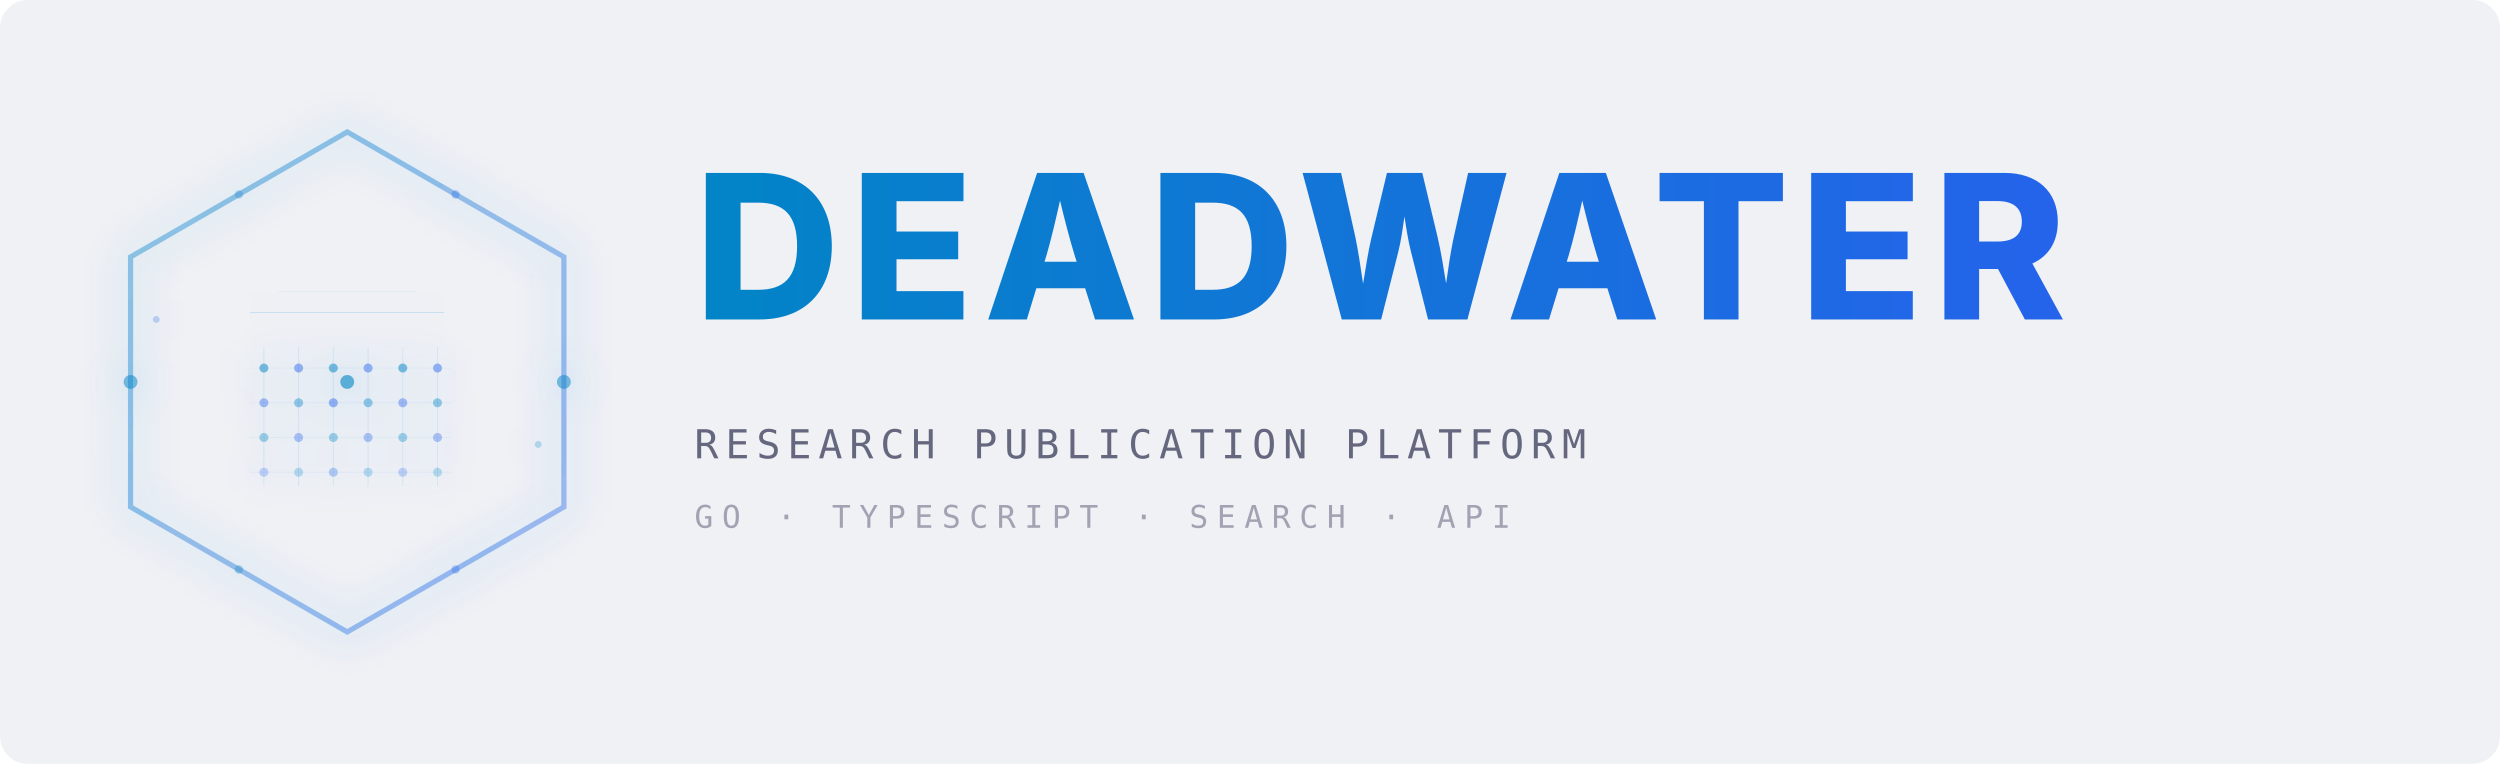
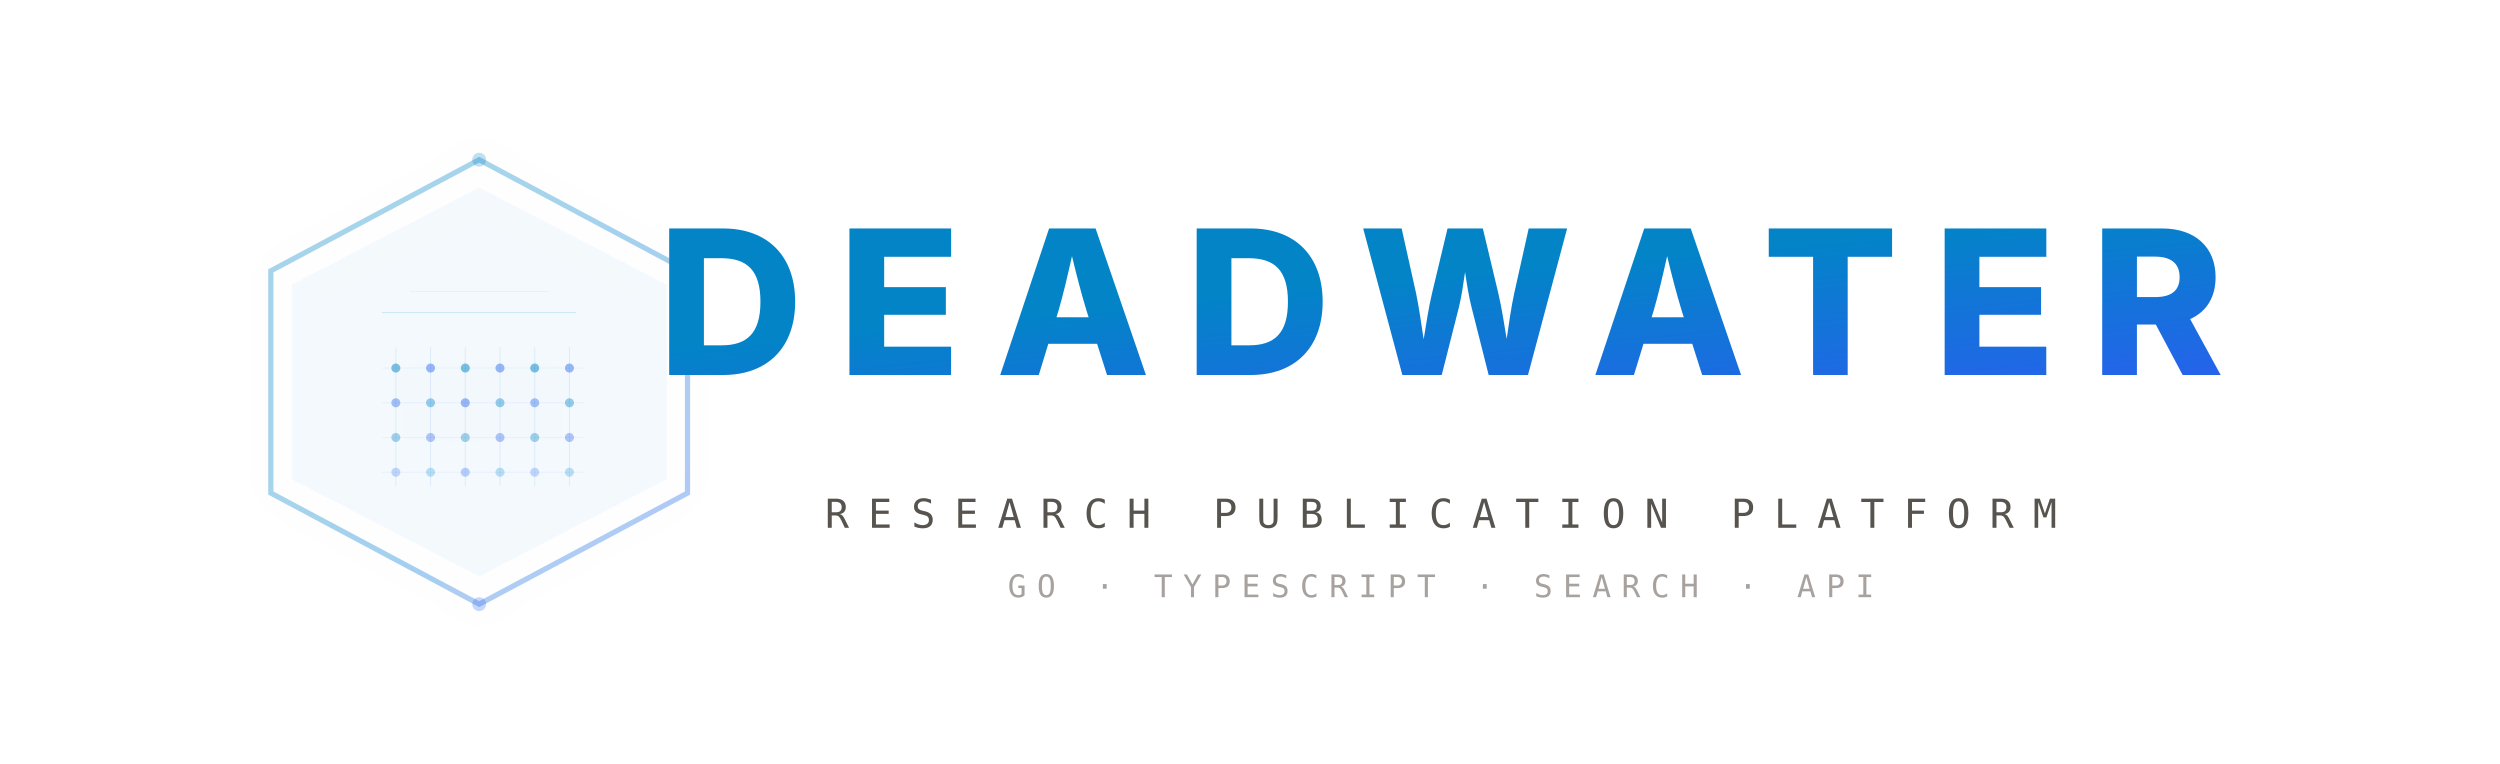
- <svg xmlns="http://www.w3.org/2000/svg" viewBox="0 0 720 220">
+ <svg xmlns="http://www.w3.org/2000/svg" viewBox="0 0 720 220" fill="none">
  <defs>
-     <linearGradient id="accentGrad" x1="0%" y1="0%" x2="100%" y2="100%">
+     <linearGradient id="g1" x1="0%" y1="0%" x2="100%" y2="100%">
      <stop offset="0%" stop-color="#0284c7" />
+       <stop offset="40%" stop-color="#0284c7" />
      <stop offset="100%" stop-color="#2563eb" />
    </linearGradient>
-     <linearGradient id="textGrad" x1="0%" y1="0%" x2="100%" y2="0%">
+     <linearGradient id="g2" x1="0%" y1="100%" x2="100%" y2="0%">
+       <stop offset="0%" stop-color="#2563eb" />
+       <stop offset="100%" stop-color="#0284c7" />
+     </linearGradient>
+     <linearGradient id="g3" x1="0%" y1="0%" x2="0%" y2="100%">
      <stop offset="0%" stop-color="#0284c7" />
+       <stop offset="50%" stop-color="#0284c7" />
      <stop offset="100%" stop-color="#2563eb" />
    </linearGradient>
-     <filter id="glow">
-       <feGaussianBlur stdDeviation="3" result="blur" />
-       <feComposite in="SourceGraphic" in2="blur" operator="over" />
-     </filter>
-     <filter id="softGlow">
-       <feGaussianBlur stdDeviation="6" result="blur" />
-       <feMerge>
-         <feMergeNode in="blur" />
-         <feMergeNode in="SourceGraphic" />
-       </feMerge>
+     <filter id="softglow" x="-30%" y="-30%" width="160%" height="160%">
+       <feGaussianBlur in="SourceAlpha" stdDeviation="6" result="blur" />
+       <feFlood flood-color="#0284c7" flood-opacity="0.1" result="color" />
+       <feComposite in="color" in2="blur" operator="in" result="shadow" />
+       <feComposite in="SourceGraphic" in2="shadow" operator="over" />
    </filter>
  </defs>
-   <rect width="720" height="220" fill="#eff1f5" rx="8" />
-   <g transform="translate(100, 110)" filter="url(#softGlow)">
-     <polygon points="0,-72 62.4,-36 62.4,36 0,72 -62.4,36 -62.4,-36" fill="none" stroke="url(#accentGrad)" stroke-width="1.5" opacity="0.4" />
-     <circle cx="0" cy="0" r="2" fill="#0284c7" opacity="0.6" />
-     <circle cx="-62.4" cy="0" r="2" fill="#0284c7" opacity="0.5" />
-     <circle cx="62.4" cy="0" r="2" fill="#0284c7" opacity="0.5" />
-     <circle cx="31.2" cy="-54" r="1.2" fill="#2563eb" opacity="0.35" />
-     <circle cx="-31.2" cy="-54" r="1.2" fill="#0284c7" opacity="0.3" />
-     <circle cx="31.2" cy="54" r="1.2" fill="#2563eb" opacity="0.3" />
-     <circle cx="-31.2" cy="54" r="1.2" fill="#0284c7" opacity="0.35" />
-     <circle cx="-55" cy="-18" r="1" fill="#2563eb" opacity="0.25" />
-     <circle cx="55" cy="18" r="1" fill="#0284c7" opacity="0.25" />
-     <line x1="-36" y1="-14" x2="36" y2="-14" stroke="url(#accentGrad)" stroke-width="1.2" opacity="0.7" />
-     <line x1="-28" y1="-20" x2="28" y2="-20" stroke="#0284c7" stroke-width="0.3" opacity="0.15" />
-     <line x1="-20" y1="-26" x2="20" y2="-26" stroke="#0284c7" stroke-width="0.2" opacity="0.1" />
-     <circle cx="-24" cy="-4" r="1.3" fill="#0284c7" opacity="0.5" />
-     <circle cx="-14" cy="-4" r="1.3" fill="#2563eb" opacity="0.45" />
-     <circle cx="-4" cy="-4" r="1.3" fill="#0284c7" opacity="0.5" />
-     <circle cx="6" cy="-4" r="1.3" fill="#2563eb" opacity="0.45" />
-     <circle cx="16" cy="-4" r="1.3" fill="#0284c7" opacity="0.5" />
-     <circle cx="26" cy="-4" r="1.3" fill="#2563eb" opacity="0.45" />
-     <circle cx="-24" cy="6" r="1.3" fill="#2563eb" opacity="0.4" />
-     <circle cx="-14" cy="6" r="1.3" fill="#0284c7" opacity="0.4" />
-     <circle cx="-4" cy="6" r="1.3" fill="#2563eb" opacity="0.45" />
-     <circle cx="6" cy="6" r="1.3" fill="#0284c7" opacity="0.4" />
-     <circle cx="16" cy="6" r="1.3" fill="#2563eb" opacity="0.4" />
-     <circle cx="26" cy="6" r="1.3" fill="#0284c7" opacity="0.4" />
-     <circle cx="-24" cy="16" r="1.3" fill="#0284c7" opacity="0.35" />
-     <circle cx="-14" cy="16" r="1.3" fill="#2563eb" opacity="0.35" />
-     <circle cx="-4" cy="16" r="1.3" fill="#0284c7" opacity="0.35" />
-     <circle cx="6" cy="16" r="1.3" fill="#2563eb" opacity="0.35" />
-     <circle cx="16" cy="16" r="1.3" fill="#0284c7" opacity="0.35" />
-     <circle cx="26" cy="16" r="1.3" fill="#2563eb" opacity="0.35" />
-     <circle cx="-24" cy="26" r="1.3" fill="#2563eb" opacity="0.25" />
-     <circle cx="-14" cy="26" r="1.3" fill="#0284c7" opacity="0.25" />
-     <circle cx="-4" cy="26" r="1.3" fill="#2563eb" opacity="0.3" />
-     <circle cx="6" cy="26" r="1.3" fill="#0284c7" opacity="0.25" />
-     <circle cx="16" cy="26" r="1.3" fill="#2563eb" opacity="0.25" />
-     <circle cx="26" cy="26" r="1.3" fill="#0284c7" opacity="0.25" />
-     <line x1="-24" y1="-10" x2="-24" y2="30" stroke="#0284c7" stroke-width="0.3" opacity="0.1" />
-     <line x1="-14" y1="-10" x2="-14" y2="30" stroke="#2563eb" stroke-width="0.3" opacity="0.1" />
-     <line x1="-4" y1="-10" x2="-4" y2="30" stroke="#0284c7" stroke-width="0.3" opacity="0.1" />
-     <line x1="6" y1="-10" x2="6" y2="30" stroke="#2563eb" stroke-width="0.3" opacity="0.1" />
-     <line x1="16" y1="-10" x2="16" y2="30" stroke="#0284c7" stroke-width="0.3" opacity="0.1" />
-     <line x1="26" y1="-10" x2="26" y2="30" stroke="#2563eb" stroke-width="0.3" opacity="0.1" />
-     <line x1="-28" y1="-4" x2="30" y2="-4" stroke="#0284c7" stroke-width="0.2" opacity="0.08" />
-     <line x1="-28" y1="6" x2="30" y2="6" stroke="#2563eb" stroke-width="0.2" opacity="0.08" />
-     <line x1="-28" y1="16" x2="30" y2="16" stroke="#0284c7" stroke-width="0.2" opacity="0.08" />
-     <line x1="-28" y1="26" x2="30" y2="26" stroke="#2563eb" stroke-width="0.2" opacity="0.08" />
+   <g transform="translate(58, 40)" filter="url(#softglow)">
+     <path d="M 80 6 L 140 38 L 140 102 L 80 134 L 20 102 L 20 38 Z" fill="none" stroke="url(#g1)" stroke-width="1.5" opacity="0.35" />
+     <path d="M 80 14 L 134 42 L 134 98 L 80 126 L 26 98 L 26 42 Z" fill="#0284c7" opacity="0.04" />
+     <line x1="44" y1="56" x2="116" y2="56" stroke="url(#g1)" stroke-width="1.2" opacity="0.7" />
+     <line x1="52" y1="50" x2="108" y2="50" stroke="#0284c7" stroke-width="0.3" opacity="0.15" />
+     <line x1="60" y1="44" x2="100" y2="44" stroke="#0284c7" stroke-width="0.2" opacity="0.1" />
+     <circle cx="56" cy="66" r="1.3" fill="#0284c7" opacity="0.5" />
+     <circle cx="66" cy="66" r="1.3" fill="#2563eb" opacity="0.45" />
+     <circle cx="76" cy="66" r="1.3" fill="#0284c7" opacity="0.5" />
+     <circle cx="86" cy="66" r="1.3" fill="#2563eb" opacity="0.45" />
+     <circle cx="96" cy="66" r="1.3" fill="#0284c7" opacity="0.5" />
+     <circle cx="106" cy="66" r="1.3" fill="#2563eb" opacity="0.45" />
+     <circle cx="56" cy="76" r="1.3" fill="#2563eb" opacity="0.4" />
+     <circle cx="66" cy="76" r="1.3" fill="#0284c7" opacity="0.4" />
+     <circle cx="76" cy="76" r="1.3" fill="#2563eb" opacity="0.45" />
+     <circle cx="86" cy="76" r="1.3" fill="#0284c7" opacity="0.4" />
+     <circle cx="96" cy="76" r="1.3" fill="#2563eb" opacity="0.4" />
+     <circle cx="106" cy="76" r="1.3" fill="#0284c7" opacity="0.4" />
+     <circle cx="56" cy="86" r="1.3" fill="#0284c7" opacity="0.35" />
+     <circle cx="66" cy="86" r="1.3" fill="#2563eb" opacity="0.35" />
+     <circle cx="76" cy="86" r="1.3" fill="#0284c7" opacity="0.35" />
+     <circle cx="86" cy="86" r="1.3" fill="#2563eb" opacity="0.35" />
+     <circle cx="96" cy="86" r="1.3" fill="#0284c7" opacity="0.35" />
+     <circle cx="106" cy="86" r="1.3" fill="#2563eb" opacity="0.35" />
+     <circle cx="56" cy="96" r="1.3" fill="#2563eb" opacity="0.25" />
+     <circle cx="66" cy="96" r="1.3" fill="#0284c7" opacity="0.25" />
+     <circle cx="76" cy="96" r="1.3" fill="#2563eb" opacity="0.3" />
+     <circle cx="86" cy="96" r="1.3" fill="#0284c7" opacity="0.25" />
+     <circle cx="96" cy="96" r="1.3" fill="#2563eb" opacity="0.25" />
+     <circle cx="106" cy="96" r="1.3" fill="#0284c7" opacity="0.25" />
+     <line x1="56" y1="60" x2="56" y2="100" stroke="#0284c7" stroke-width="0.3" opacity="0.1" />
+     <line x1="66" y1="60" x2="66" y2="100" stroke="#2563eb" stroke-width="0.3" opacity="0.1" />
+     <line x1="76" y1="60" x2="76" y2="100" stroke="#0284c7" stroke-width="0.3" opacity="0.1" />
+     <line x1="86" y1="60" x2="86" y2="100" stroke="#2563eb" stroke-width="0.3" opacity="0.1" />
+     <line x1="96" y1="60" x2="96" y2="100" stroke="#0284c7" stroke-width="0.3" opacity="0.1" />
+     <line x1="106" y1="60" x2="106" y2="100" stroke="#2563eb" stroke-width="0.3" opacity="0.1" />
+     <line x1="52" y1="66" x2="110" y2="66" stroke="#0284c7" stroke-width="0.2" opacity="0.08" />
+     <line x1="52" y1="76" x2="110" y2="76" stroke="#2563eb" stroke-width="0.2" opacity="0.08" />
+     <line x1="52" y1="86" x2="110" y2="86" stroke="#0284c7" stroke-width="0.2" opacity="0.08" />
+     <line x1="52" y1="96" x2="110" y2="96" stroke="#2563eb" stroke-width="0.2" opacity="0.08" />
+     <circle cx="80" cy="6" r="2" fill="#0284c7" opacity="0.25" />
+     <circle cx="80" cy="134" r="2" fill="#2563eb" opacity="0.25" />
  </g>
-   <g transform="translate(200, 0)">
-     <text x="0" y="92" font-family="'Inter','Segoe UI','Helvetica Neue',Arial,sans-serif" font-size="58" font-weight="800" fill="url(#textGrad)" letter-spacing="3">DEADWATER</text>
-     <line x1="0" y1="108" x2="370" y2="108" stroke="url(#accentGrad)" stroke-width="0.8" opacity="0.4" />
-     <text x="0" y="132" font-family="'JetBrains Mono','Fira Code','Cascadia Code',monospace" font-size="11.5" fill="#4c4f69" letter-spacing="2" opacity="0.85">RESEARCH PUBLICATION PLATFORM</text>
-     <text x="0" y="152" font-family="'JetBrains Mono','Fira Code','Cascadia Code',monospace" font-size="9" fill="#6c6f85" letter-spacing="2.5" opacity="0.6">GO · TYPESCRIPT · SEARCH · API</text>
-   </g>
+   <text x="415" y="108" font-family="'SF Pro Display', 'Inter', 'Segoe UI', 'Helvetica Neue', Arial, sans-serif" font-size="58" font-weight="800" letter-spacing="10" fill="url(#g1)" text-anchor="middle">DEADWATER</text>
+   <line x1="280" y1="128" x2="550" y2="128" stroke="url(#g1)" stroke-width="0.8" opacity="0.2" />
+   <text x="415" y="152" font-family="'SF Mono', 'JetBrains Mono', 'Fira Code', 'Cascadia Code', monospace" font-size="11.5" font-weight="400" letter-spacing="5.5" fill="#57534e" text-anchor="middle">RESEARCH PUBLICATION PLATFORM</text>
+   <text x="415" y="172" font-family="'SF Mono', 'JetBrains Mono', 'Fira Code', monospace" font-size="9" font-weight="400" letter-spacing="3" fill="#a8a29e" text-anchor="middle">GO  ·  TYPESCRIPT  ·  SEARCH  ·  API</text>
</svg>
